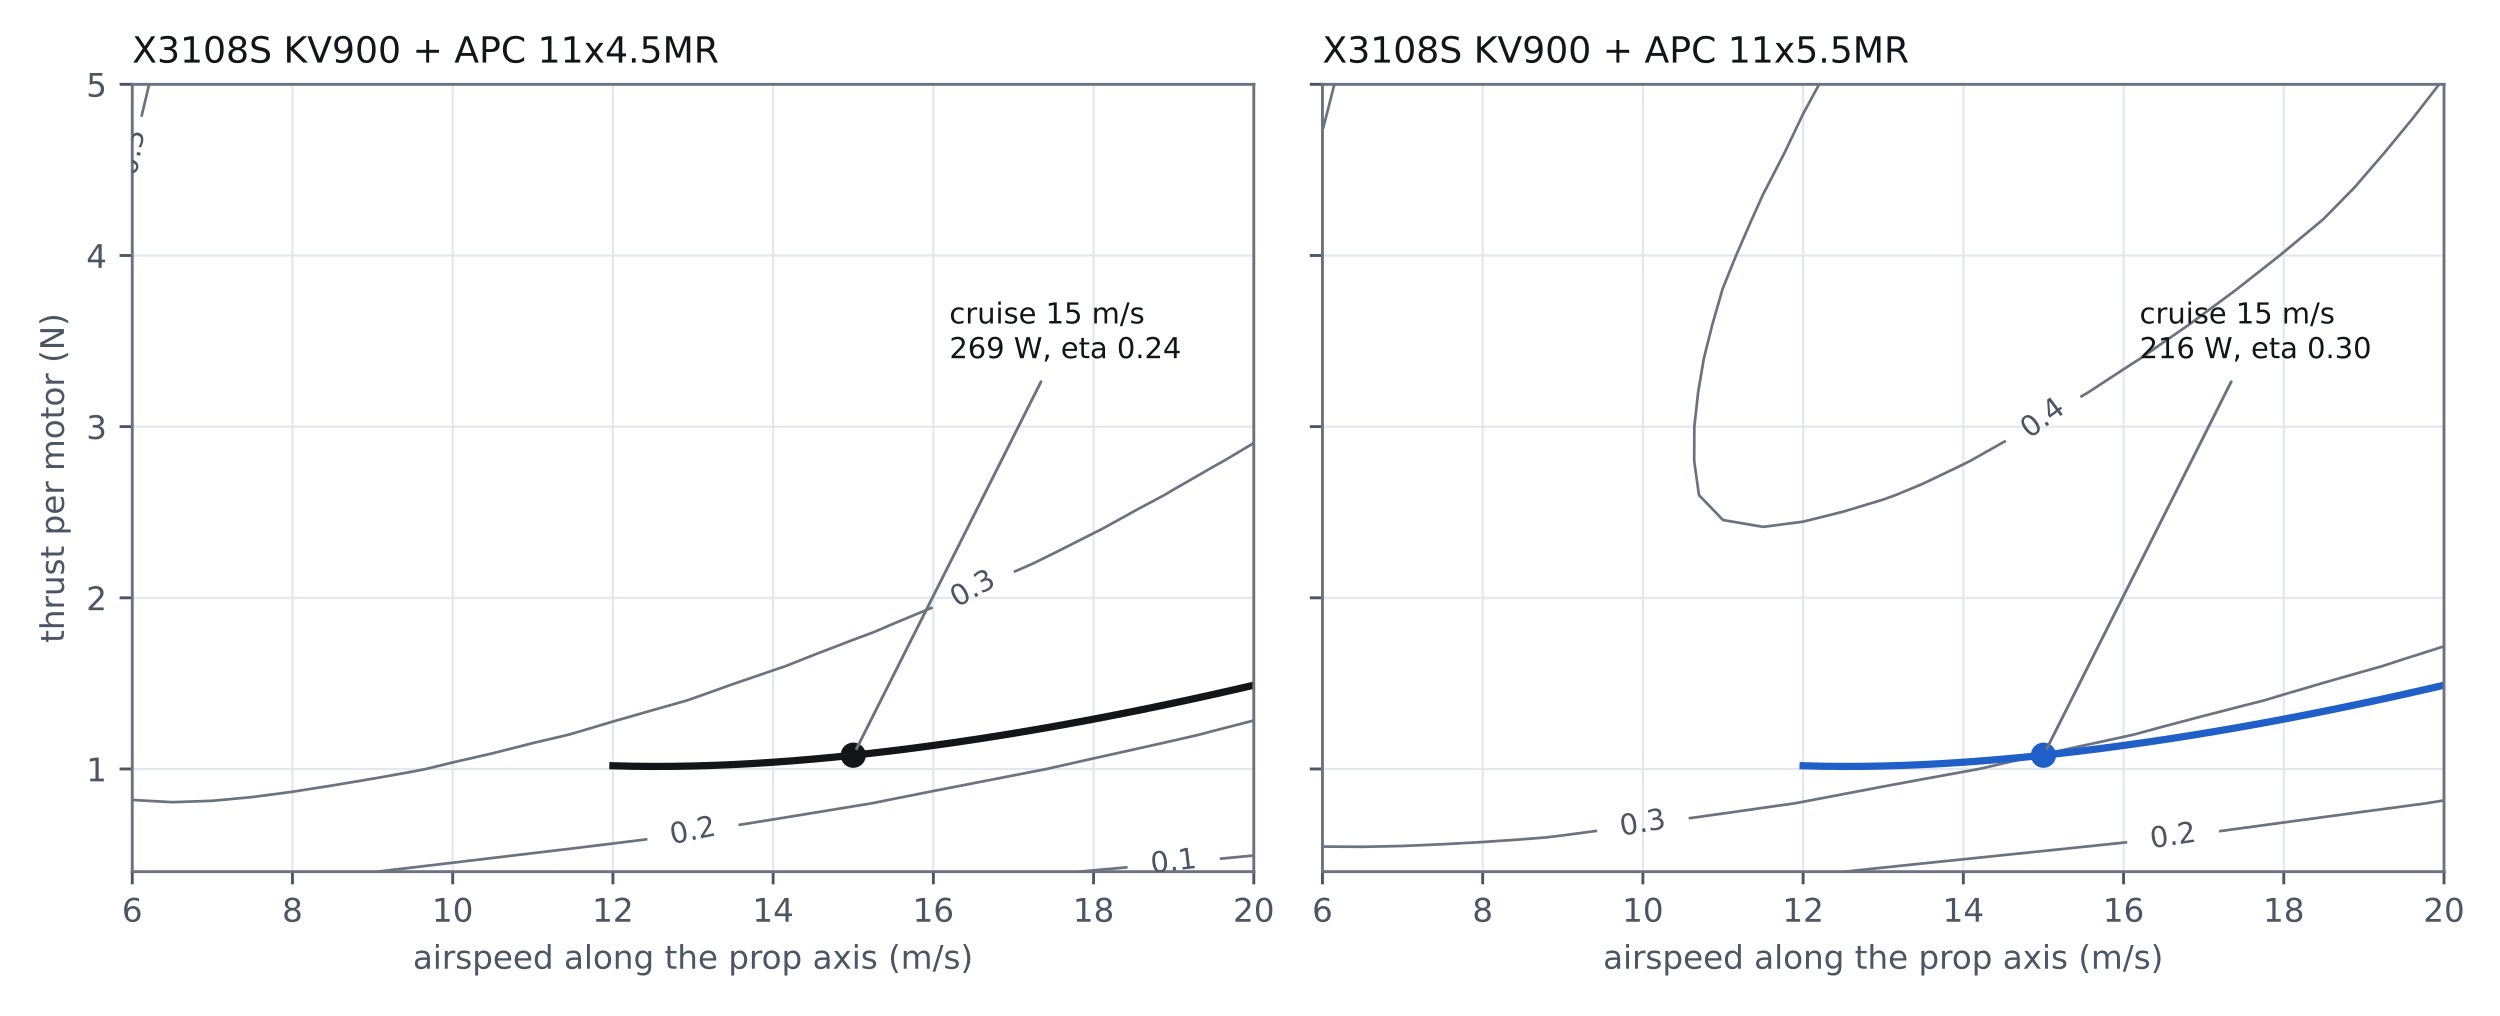
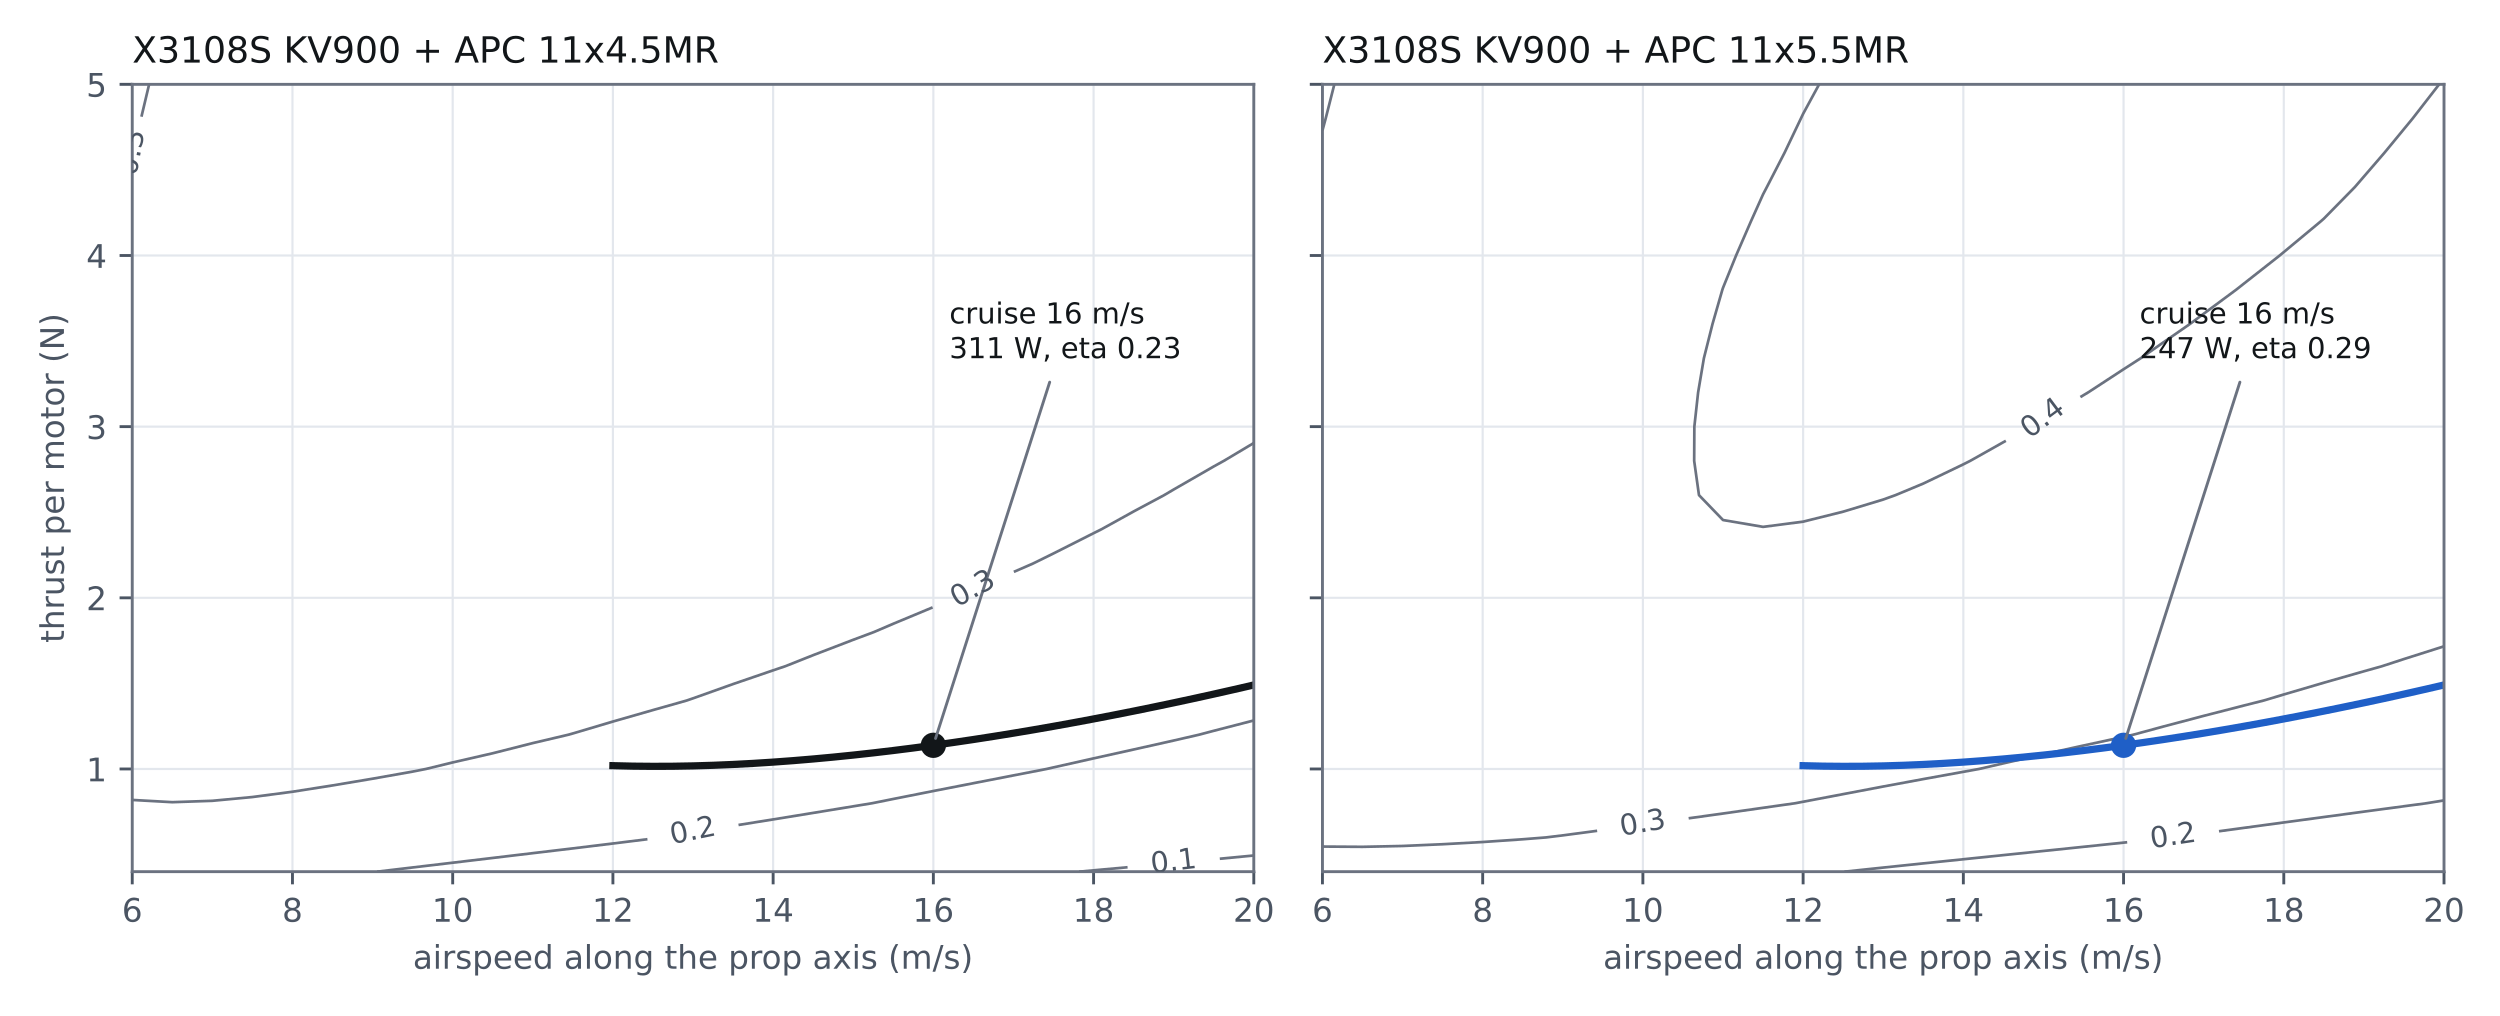
<svg xmlns="http://www.w3.org/2000/svg" xmlns:xlink="http://www.w3.org/1999/xlink" width="691.2pt" height="280.8pt" viewBox="0 0 691.2 280.8" version="1.1">
  <defs>
    <style type="text/css">*{stroke-linejoin: round; stroke-linecap: butt}</style>
  </defs>
  <g id="figure_1">
    <g id="patch_1">
      <path d="M 0 280.8  L 691.2 280.8  L 691.2 0  L 0 0  L 0 280.8  z " style="fill: none" />
    </g>
    <g id="axes_1">
      <g id="patch_2">
        <path d="M 36.562 240.998  L 346.651 240.998  L 346.651 23.318  L 36.562 23.318  L 36.562 240.998  z " style="fill: none" />
      </g>
      <g id="matplotlib.axis_1">
        <g id="xtick_1">
          <g id="line2d_1">
-             <path d="M 36.562 240.998  L 36.562 23.318  " clip-path="url(#pca53208a43)" style="fill: none; stroke: #e3e7ed; stroke-width: 0.6; stroke-linecap: square" />
+             <path d="M 36.562 240.998  L 36.562 23.318  " clip-path="url(#p51c92e7513)" style="fill: none; stroke: #e3e7ed; stroke-width: 0.6; stroke-linecap: square" />
          </g>
          <g id="line2d_2">
            <defs>
-               <path id="m65f1e35aac" d="M 0 0  L 0 3.5  " style="stroke: #4b5563; stroke-width: 0.8" />
+               <path id="md95194e562" d="M 0 0  L 0 3.5  " style="stroke: #4b5563; stroke-width: 0.8" />
            </defs>
            <g>
-               <use xlink:href="#m65f1e35aac" x="36.562" y="240.998" style="fill: #4b5563; stroke: #4b5563; stroke-width: 0.8" />
+               <use xlink:href="#md95194e562" x="36.562" y="240.998" style="fill: #4b5563; stroke: #4b5563; stroke-width: 0.8" />
            </g>
          </g>
          <g id="text_1">
            <text style="font-size: 9px; font-family: 'IBM Plex Sans', 'DejaVu Sans'; text-anchor: middle; fill: #4b5563" x="36.562" y="254.836" transform="rotate(-0 36.56211 254.8358)">6</text>
          </g>
        </g>
        <g id="xtick_2">
          <g id="line2d_3">
-             <path d="M 80.861 240.998  L 80.861 23.318  " clip-path="url(#pca53208a43)" style="fill: none; stroke: #e3e7ed; stroke-width: 0.6; stroke-linecap: square" />
+             <path d="M 80.861 240.998  L 80.861 23.318  " clip-path="url(#p51c92e7513)" style="fill: none; stroke: #e3e7ed; stroke-width: 0.6; stroke-linecap: square" />
          </g>
          <g id="line2d_4">
            <g>
-               <use xlink:href="#m65f1e35aac" x="80.861" y="240.998" style="fill: #4b5563; stroke: #4b5563; stroke-width: 0.8" />
+               <use xlink:href="#md95194e562" x="80.861" y="240.998" style="fill: #4b5563; stroke: #4b5563; stroke-width: 0.8" />
            </g>
          </g>
          <g id="text_2">
            <text style="font-size: 9px; font-family: 'IBM Plex Sans', 'DejaVu Sans'; text-anchor: middle; fill: #4b5563" x="80.861" y="254.836" transform="rotate(-0 80.86053 254.8358)">8</text>
          </g>
        </g>
        <g id="xtick_3">
          <g id="line2d_5">
-             <path d="M 125.159 240.998  L 125.159 23.318  " clip-path="url(#pca53208a43)" style="fill: none; stroke: #e3e7ed; stroke-width: 0.6; stroke-linecap: square" />
+             <path d="M 125.159 240.998  L 125.159 23.318  " clip-path="url(#p51c92e7513)" style="fill: none; stroke: #e3e7ed; stroke-width: 0.6; stroke-linecap: square" />
          </g>
          <g id="line2d_6">
            <g>
-               <use xlink:href="#m65f1e35aac" x="125.159" y="240.998" style="fill: #4b5563; stroke: #4b5563; stroke-width: 0.8" />
+               <use xlink:href="#md95194e562" x="125.159" y="240.998" style="fill: #4b5563; stroke: #4b5563; stroke-width: 0.8" />
            </g>
          </g>
          <g id="text_3">
            <text style="font-size: 9px; font-family: 'IBM Plex Sans', 'DejaVu Sans'; text-anchor: middle; fill: #4b5563" x="125.159" y="254.836" transform="rotate(-0 125.159 254.8358)">10</text>
          </g>
        </g>
        <g id="xtick_4">
          <g id="line2d_7">
-             <path d="M 169.457 240.998  L 169.457 23.318  " clip-path="url(#pca53208a43)" style="fill: none; stroke: #e3e7ed; stroke-width: 0.6; stroke-linecap: square" />
+             <path d="M 169.457 240.998  L 169.457 23.318  " clip-path="url(#p51c92e7513)" style="fill: none; stroke: #e3e7ed; stroke-width: 0.6; stroke-linecap: square" />
          </g>
          <g id="line2d_8">
            <g>
-               <use xlink:href="#m65f1e35aac" x="169.457" y="240.998" style="fill: #4b5563; stroke: #4b5563; stroke-width: 0.8" />
+               <use xlink:href="#md95194e562" x="169.457" y="240.998" style="fill: #4b5563; stroke: #4b5563; stroke-width: 0.8" />
            </g>
          </g>
          <g id="text_4">
            <text style="font-size: 9px; font-family: 'IBM Plex Sans', 'DejaVu Sans'; text-anchor: middle; fill: #4b5563" x="169.457" y="254.836" transform="rotate(-0 169.4574 254.8358)">12</text>
          </g>
        </g>
        <g id="xtick_5">
          <g id="line2d_9">
-             <path d="M 213.756 240.998  L 213.756 23.318  " clip-path="url(#pca53208a43)" style="fill: none; stroke: #e3e7ed; stroke-width: 0.6; stroke-linecap: square" />
+             <path d="M 213.756 240.998  L 213.756 23.318  " clip-path="url(#p51c92e7513)" style="fill: none; stroke: #e3e7ed; stroke-width: 0.6; stroke-linecap: square" />
          </g>
          <g id="line2d_10">
            <g>
-               <use xlink:href="#m65f1e35aac" x="213.756" y="240.998" style="fill: #4b5563; stroke: #4b5563; stroke-width: 0.8" />
+               <use xlink:href="#md95194e562" x="213.756" y="240.998" style="fill: #4b5563; stroke: #4b5563; stroke-width: 0.8" />
            </g>
          </g>
          <g id="text_5">
            <text style="font-size: 9px; font-family: 'IBM Plex Sans', 'DejaVu Sans'; text-anchor: middle; fill: #4b5563" x="213.756" y="254.836" transform="rotate(-0 213.7558 254.8358)">14</text>
          </g>
        </g>
        <g id="xtick_6">
          <g id="line2d_11">
-             <path d="M 258.054 240.998  L 258.054 23.318  " clip-path="url(#pca53208a43)" style="fill: none; stroke: #e3e7ed; stroke-width: 0.6; stroke-linecap: square" />
+             <path d="M 258.054 240.998  L 258.054 23.318  " clip-path="url(#p51c92e7513)" style="fill: none; stroke: #e3e7ed; stroke-width: 0.6; stroke-linecap: square" />
          </g>
          <g id="line2d_12">
            <g>
-               <use xlink:href="#m65f1e35aac" x="258.054" y="240.998" style="fill: #4b5563; stroke: #4b5563; stroke-width: 0.8" />
+               <use xlink:href="#md95194e562" x="258.054" y="240.998" style="fill: #4b5563; stroke: #4b5563; stroke-width: 0.8" />
            </g>
          </g>
          <g id="text_6">
            <text style="font-size: 9px; font-family: 'IBM Plex Sans', 'DejaVu Sans'; text-anchor: middle; fill: #4b5563" x="258.054" y="254.836" transform="rotate(-0 258.0542 254.8358)">16</text>
          </g>
        </g>
        <g id="xtick_7">
          <g id="line2d_13">
-             <path d="M 302.353 240.998  L 302.353 23.318  " clip-path="url(#pca53208a43)" style="fill: none; stroke: #e3e7ed; stroke-width: 0.6; stroke-linecap: square" />
+             <path d="M 302.353 240.998  L 302.353 23.318  " clip-path="url(#p51c92e7513)" style="fill: none; stroke: #e3e7ed; stroke-width: 0.6; stroke-linecap: square" />
          </g>
          <g id="line2d_14">
            <g>
-               <use xlink:href="#m65f1e35aac" x="302.353" y="240.998" style="fill: #4b5563; stroke: #4b5563; stroke-width: 0.8" />
+               <use xlink:href="#md95194e562" x="302.353" y="240.998" style="fill: #4b5563; stroke: #4b5563; stroke-width: 0.8" />
            </g>
          </g>
          <g id="text_7">
            <text style="font-size: 9px; font-family: 'IBM Plex Sans', 'DejaVu Sans'; text-anchor: middle; fill: #4b5563" x="302.353" y="254.836" transform="rotate(-0 302.3526 254.8358)">18</text>
          </g>
        </g>
        <g id="xtick_8">
          <g id="line2d_15">
-             <path d="M 346.651 240.998  L 346.651 23.318  " clip-path="url(#pca53208a43)" style="fill: none; stroke: #e3e7ed; stroke-width: 0.6; stroke-linecap: square" />
+             <path d="M 346.651 240.998  L 346.651 23.318  " clip-path="url(#p51c92e7513)" style="fill: none; stroke: #e3e7ed; stroke-width: 0.6; stroke-linecap: square" />
          </g>
          <g id="line2d_16">
            <g>
-               <use xlink:href="#m65f1e35aac" x="346.651" y="240.998" style="fill: #4b5563; stroke: #4b5563; stroke-width: 0.8" />
+               <use xlink:href="#md95194e562" x="346.651" y="240.998" style="fill: #4b5563; stroke: #4b5563; stroke-width: 0.8" />
            </g>
          </g>
          <g id="text_8">
            <text style="font-size: 9px; font-family: 'IBM Plex Sans', 'DejaVu Sans'; text-anchor: middle; fill: #4b5563" x="346.651" y="254.836" transform="rotate(-0 346.6511 254.8358)">20</text>
          </g>
        </g>
        <g id="text_9">
          <text style="font-size: 9px; font-family: 'IBM Plex Sans', 'DejaVu Sans'; text-anchor: middle; fill: #4b5563" x="191.607" y="267.836" transform="rotate(-0 191.6066 267.8365)">airspeed along the prop axis (m/s)</text>
        </g>
      </g>
      <g id="matplotlib.axis_2">
        <g id="ytick_1">
          <g id="line2d_17">
-             <path d="M 36.562 212.605  L 346.651 212.605  " clip-path="url(#pca53208a43)" style="fill: none; stroke: #e3e7ed; stroke-width: 0.6; stroke-linecap: square" />
+             <path d="M 36.562 212.605  L 346.651 212.605  " clip-path="url(#p51c92e7513)" style="fill: none; stroke: #e3e7ed; stroke-width: 0.6; stroke-linecap: square" />
          </g>
          <g id="line2d_18">
            <defs>
-               <path id="mf6628489c1" d="M 0 0  L -3.5 0  " style="stroke: #4b5563; stroke-width: 0.8" />
+               <path id="m6a3187980f" d="M 0 0  L -3.5 0  " style="stroke: #4b5563; stroke-width: 0.8" />
            </defs>
            <g>
-               <use xlink:href="#mf6628489c1" x="36.562" y="212.605" style="fill: #4b5563; stroke: #4b5563; stroke-width: 0.8" />
+               <use xlink:href="#m6a3187980f" x="36.562" y="212.605" style="fill: #4b5563; stroke: #4b5563; stroke-width: 0.8" />
            </g>
          </g>
          <g id="text_10">
            <text style="font-size: 9px; font-family: 'IBM Plex Sans', 'DejaVu Sans'; text-anchor: end; fill: #4b5563" x="29.562" y="216.024" transform="rotate(-0 29.56211 216.0238)">1</text>
          </g>
        </g>
        <g id="ytick_2">
          <g id="line2d_19">
-             <path d="M 36.562 165.283  L 346.651 165.283  " clip-path="url(#pca53208a43)" style="fill: none; stroke: #e3e7ed; stroke-width: 0.6; stroke-linecap: square" />
+             <path d="M 36.562 165.283  L 346.651 165.283  " clip-path="url(#p51c92e7513)" style="fill: none; stroke: #e3e7ed; stroke-width: 0.6; stroke-linecap: square" />
          </g>
          <g id="line2d_20">
            <g>
-               <use xlink:href="#mf6628489c1" x="36.562" y="165.283" style="fill: #4b5563; stroke: #4b5563; stroke-width: 0.8" />
+               <use xlink:href="#m6a3187980f" x="36.562" y="165.283" style="fill: #4b5563; stroke: #4b5563; stroke-width: 0.8" />
            </g>
          </g>
          <g id="text_11">
            <text style="font-size: 9px; font-family: 'IBM Plex Sans', 'DejaVu Sans'; text-anchor: end; fill: #4b5563" x="29.562" y="168.702" transform="rotate(-0 29.56211 168.702)">2</text>
          </g>
        </g>
        <g id="ytick_3">
          <g id="line2d_21">
-             <path d="M 36.562 117.961  L 346.651 117.961  " clip-path="url(#pca53208a43)" style="fill: none; stroke: #e3e7ed; stroke-width: 0.6; stroke-linecap: square" />
+             <path d="M 36.562 117.961  L 346.651 117.961  " clip-path="url(#p51c92e7513)" style="fill: none; stroke: #e3e7ed; stroke-width: 0.6; stroke-linecap: square" />
          </g>
          <g id="line2d_22">
            <g>
-               <use xlink:href="#mf6628489c1" x="36.562" y="117.961" style="fill: #4b5563; stroke: #4b5563; stroke-width: 0.8" />
+               <use xlink:href="#m6a3187980f" x="36.562" y="117.961" style="fill: #4b5563; stroke: #4b5563; stroke-width: 0.8" />
            </g>
          </g>
          <g id="text_12">
            <text style="font-size: 9px; font-family: 'IBM Plex Sans', 'DejaVu Sans'; text-anchor: end; fill: #4b5563" x="29.562" y="121.38" transform="rotate(-0 29.56211 121.3802)">3</text>
          </g>
        </g>
        <g id="ytick_4">
          <g id="line2d_23">
-             <path d="M 36.562 70.639  L 346.651 70.639  " clip-path="url(#pca53208a43)" style="fill: none; stroke: #e3e7ed; stroke-width: 0.6; stroke-linecap: square" />
+             <path d="M 36.562 70.639  L 346.651 70.639  " clip-path="url(#p51c92e7513)" style="fill: none; stroke: #e3e7ed; stroke-width: 0.6; stroke-linecap: square" />
          </g>
          <g id="line2d_24">
            <g>
-               <use xlink:href="#mf6628489c1" x="36.562" y="70.639" style="fill: #4b5563; stroke: #4b5563; stroke-width: 0.8" />
+               <use xlink:href="#m6a3187980f" x="36.562" y="70.639" style="fill: #4b5563; stroke: #4b5563; stroke-width: 0.8" />
            </g>
          </g>
          <g id="text_13">
            <text style="font-size: 9px; font-family: 'IBM Plex Sans', 'DejaVu Sans'; text-anchor: end; fill: #4b5563" x="29.562" y="74.058" transform="rotate(-0 29.56211 74.05839)">4</text>
          </g>
        </g>
        <g id="ytick_5">
          <g id="line2d_25">
-             <path d="M 36.562 23.318  L 346.651 23.318  " clip-path="url(#pca53208a43)" style="fill: none; stroke: #e3e7ed; stroke-width: 0.6; stroke-linecap: square" />
+             <path d="M 36.562 23.318  L 346.651 23.318  " clip-path="url(#p51c92e7513)" style="fill: none; stroke: #e3e7ed; stroke-width: 0.6; stroke-linecap: square" />
          </g>
          <g id="line2d_26">
            <g>
-               <use xlink:href="#mf6628489c1" x="36.562" y="23.318" style="fill: #4b5563; stroke: #4b5563; stroke-width: 0.8" />
+               <use xlink:href="#m6a3187980f" x="36.562" y="23.318" style="fill: #4b5563; stroke: #4b5563; stroke-width: 0.8" />
            </g>
          </g>
          <g id="text_14">
            <text style="font-size: 9px; font-family: 'IBM Plex Sans', 'DejaVu Sans'; text-anchor: end; fill: #4b5563" x="29.562" y="26.737" transform="rotate(-0 29.56211 26.7366)">5</text>
          </g>
        </g>
        <g id="text_15">
          <text style="font-size: 9px; font-family: 'IBM Plex Sans', 'DejaVu Sans'; text-anchor: middle; fill: #4b5563" x="17.674" y="132.158" transform="rotate(-90 17.67375 132.1578)">thrust per motor (N)</text>
        </g>
      </g>
      <g id="QuadContourSet_1">
-         <path d="M 298.333 240.998  L 302.353 240.629  L 311.75 239.775  M 337.251 237.425  L 346.651 236.529  " clip-path="url(#pca53208a43)" style="fill: none; stroke: #6b7280; stroke-width: 0.75" />
-         <path d="M 104.255 240.998  L 114.084 239.835  L 125.159 238.521  L 136.234 237.203  L 147.308 235.881  L 158.383 234.564  L 169.457 233.211  L 179.002 232.024  M 204.184 228.086  L 213.756 226.554  L 224.83 224.75  L 235.905 222.931  L 241.167 222.069  L 246.98 220.897  L 258.054 218.7  L 269.129 216.539  L 280.203 214.384  L 289.367 212.605  L 291.278 212.166  L 302.353 209.677  L 313.427 207.222  L 324.502 204.741  L 331.47 203.14  L 335.576 202.054  L 346.651 199.191  " clip-path="url(#pca53208a43)" style="fill: none; stroke: #6b7280; stroke-width: 0.75" />
-         <path d="M 36.562 221.167  L 47.637 221.787  L 58.711 221.406  L 69.786 220.363  L 80.861 218.899  L 91.935 217.157  L 103.01 215.295  L 114.084 213.329  L 117.762 212.605  L 125.159 210.797  L 136.234 208.26  L 147.308 205.449  L 157.114 203.14  L 158.383 202.784  L 169.457 199.49  L 180.532 196.318  L 189.869 193.676  L 191.607 193.077  L 202.681 189.129  L 213.756 185.333  L 217.072 184.212  L 224.83 181.135  L 235.905 176.885  L 241.629 174.747  L 246.98 172.452  L 257.843 167.929  M 280.306 158.109  L 285.571 155.819  L 291.278 153.011  L 302.353 147.417  L 304.487 146.354  L 313.427 141.411  L 321.872 136.89  L 324.502 135.339  L 335.576 128.964  L 338.359 127.426  L 346.651 122.476  M 41.23 23.318  L 39.105 32.267  " clip-path="url(#pca53208a43)" style="fill: none; stroke: #6b7280; stroke-width: 0.75" />
-         <path clip-path="url(#pca53208a43)" style="fill: none; stroke: #6b7280; stroke-width: 0.75" />
-         <path clip-path="url(#pca53208a43)" style="fill: none; stroke: #6b7280; stroke-width: 0.75" />
+         <path d="M 298.333 240.998  L 302.353 240.629  L 311.75 239.775  M 337.251 237.425  L 346.651 236.529  " clip-path="url(#p51c92e7513)" style="fill: none; stroke: #6b7280; stroke-width: 0.75" />
+         <path d="M 104.255 240.998  L 114.084 239.835  L 125.159 238.521  L 136.234 237.203  L 147.308 235.881  L 158.383 234.564  L 169.457 233.211  L 179.002 232.024  M 204.184 228.086  L 213.756 226.554  L 224.83 224.75  L 235.905 222.931  L 241.167 222.069  L 246.98 220.897  L 258.054 218.7  L 269.129 216.539  L 280.203 214.384  L 289.367 212.605  L 291.278 212.166  L 302.353 209.677  L 313.427 207.222  L 324.502 204.741  L 331.47 203.14  L 335.576 202.054  L 346.651 199.191  " clip-path="url(#p51c92e7513)" style="fill: none; stroke: #6b7280; stroke-width: 0.75" />
+         <path d="M 36.562 221.167  L 47.637 221.787  L 58.711 221.406  L 69.786 220.363  L 80.861 218.899  L 91.935 217.157  L 103.01 215.295  L 114.084 213.329  L 117.762 212.605  L 125.159 210.797  L 136.234 208.26  L 147.308 205.449  L 157.114 203.14  L 158.383 202.784  L 169.457 199.49  L 180.532 196.318  L 189.869 193.676  L 191.607 193.077  L 202.681 189.129  L 213.756 185.333  L 217.072 184.212  L 224.83 181.135  L 235.905 176.885  L 241.629 174.747  L 246.98 172.452  L 257.843 167.929  M 280.306 158.109  L 285.571 155.819  L 291.278 153.011  L 302.353 147.417  L 304.487 146.354  L 313.427 141.411  L 321.872 136.89  L 324.502 135.339  L 335.576 128.964  L 338.359 127.426  L 346.651 122.476  M 41.23 23.318  L 39.105 32.267  " clip-path="url(#p51c92e7513)" style="fill: none; stroke: #6b7280; stroke-width: 0.75" />
+         <path clip-path="url(#p51c92e7513)" style="fill: none; stroke: #6b7280; stroke-width: 0.75" />
+         <path clip-path="url(#p51c92e7513)" style="fill: none; stroke: #6b7280; stroke-width: 0.75" />
      </g>
      <g id="line2d_27">
-         <path d="M 169.457 211.717  L 174.995 211.851  L 180.532 211.904  L 186.069 211.88  L 191.607 211.782  L 197.144 211.617  L 202.681 211.386  L 208.218 211.093  L 213.756 210.742  L 219.293 210.334  L 224.83 209.873  L 230.368 209.361  L 235.905 208.8  L 241.442 208.192  L 246.98 207.539  L 252.517 206.842  L 258.054 206.103  L 263.592 205.323  L 269.129 204.504  L 274.666 203.647  L 280.203 202.752  L 285.741 201.822  L 291.278 200.856  L 296.815 199.856  L 302.353 198.823  L 307.89 197.758  L 313.427 196.66  L 318.965 195.531  L 324.502 194.372  L 330.039 193.183  L 335.576 191.964  L 341.114 190.717  L 346.651 189.441  " clip-path="url(#pca53208a43)" style="fill: none; stroke: #121619; stroke-width: 2; stroke-linecap: square" />
+         <path d="M 169.457 211.693  L 174.995 211.827  L 180.532 211.879  L 186.069 211.853  L 191.607 211.755  L 197.144 211.588  L 202.681 211.356  L 208.218 211.062  L 213.756 210.71  L 219.293 210.301  L 224.83 209.839  L 230.368 209.326  L 235.905 208.764  L 241.442 208.155  L 246.98 207.5  L 252.517 206.802  L 258.054 206.062  L 263.592 205.28  L 269.129 204.46  L 274.666 203.601  L 280.203 202.705  L 285.741 201.774  L 291.278 200.807  L 296.815 199.805  L 302.353 198.771  L 307.89 197.704  L 313.427 196.605  L 318.965 195.474  L 324.502 194.314  L 330.039 193.123  L 335.576 191.903  L 341.114 190.654  L 346.651 189.376  " clip-path="url(#p51c92e7513)" style="fill: none; stroke: #121619; stroke-width: 2; stroke-linecap: square" />
      </g>
      <g id="line2d_28">
        <defs>
-           <path id="m37d95173fe" d="M 0 3  C 0.796 3 1.559 2.684 2.121 2.121  C 2.684 1.559 3 0.796 3 0  C 3 -0.796 2.684 -1.559 2.121 -2.121  C 1.559 -2.684 0.796 -3 0 -3  C -0.796 -3 -1.559 -2.684 -2.121 -2.121  C -2.684 -1.559 -3 -0.796 -3 0  C -3 0.796 -2.684 1.559 -2.121 2.121  C -1.559 2.684 -0.796 3 0 3  z " style="stroke: #121619" />
+           <path id="mf6bd36d410" d="M 0 3  C 0.796 3 1.559 2.684 2.121 2.121  C 2.684 1.559 3 0.796 3 0  C 3 -0.796 2.684 -1.559 2.121 -2.121  C 1.559 -2.684 0.796 -3 0 -3  C -0.796 -3 -1.559 -2.684 -2.121 -2.121  C -2.684 -1.559 -3 -0.796 -3 0  C -3 0.796 -2.684 1.559 -2.121 2.121  C -1.559 2.684 -0.796 3 0 3  z " style="stroke: #121619" />
        </defs>
-         <g clip-path="url(#pca53208a43)">
-           <use xlink:href="#m37d95173fe" x="235.905" y="208.8" style="fill: #121619; stroke: #121619" />
+         <g clip-path="url(#p51c92e7513)">
+           <use xlink:href="#mf6bd36d410" x="258.054" y="206.062" style="fill: #121619; stroke: #121619" />
        </g>
      </g>
      <g id="patch_3">
        <path d="M 36.562 240.998  L 36.562 23.318  " style="fill: none; stroke: #6b7280; stroke-width: 0.8; stroke-linejoin: miter; stroke-linecap: square" />
      </g>
      <g id="patch_4">
        <path d="M 346.651 240.998  L 346.651 23.318  " style="fill: none; stroke: #6b7280; stroke-width: 0.8; stroke-linejoin: miter; stroke-linecap: square" />
      </g>
      <g id="patch_5">
        <path d="M 36.562 240.998  L 346.651 240.998  " style="fill: none; stroke: #6b7280; stroke-width: 0.8; stroke-linejoin: miter; stroke-linecap: square" />
      </g>
      <g id="patch_6">
        <path d="M 36.562 23.318  L 346.651 23.318  " style="fill: none; stroke: #6b7280; stroke-width: 0.8; stroke-linejoin: miter; stroke-linecap: square" />
      </g>
      <g id="patch_7">
-         <path d="M 287.816 105.54  Q 262.31 156.277 236.803 207.014  " style="fill: none; stroke: #6b7280; stroke-width: 0.8; stroke-linecap: round" />
+         <path d="M 290.219 105.661  Q 274.441 154.91 258.664 204.159  " style="fill: none; stroke: #6b7280; stroke-width: 0.8; stroke-linecap: round" />
      </g>
      <g id="text_16">
-         <text style="font-size: 8px; font-family: 'IBM Plex Sans', 'DejaVu Sans'; fill: #121619" transform="translate(262.4841 89.43096)">cruise 15 m/s</text>
-         <text style="font-size: 8px; font-family: 'IBM Plex Sans', 'DejaVu Sans'; fill: #121619" transform="translate(262.4841 99.03252)">269 W, eta 0.24</text>
+         <text style="font-size: 8px; font-family: 'IBM Plex Sans', 'DejaVu Sans'; fill: #121619" transform="translate(262.4841 89.43096)">cruise 16 m/s</text>
+         <text style="font-size: 8px; font-family: 'IBM Plex Sans', 'DejaVu Sans'; fill: #121619" transform="translate(262.4841 99.03252)">311 W, eta 0.23</text>
      </g>
      <g id="text_17">
        <text style="font-size: 10px; font-family: 'IBM Plex Sans', 'DejaVu Sans'; text-anchor: start; fill: #121619" x="36.562" y="17.318" transform="rotate(-0 36.56211 17.31766)">X3108S KV900 + APC 11x4.5MR</text>
      </g>
      <g id="text_18">
-         <g clip-path="url(#pca53208a43)">
+         <g clip-path="url(#p51c92e7513)">
          <text style="font-size: 8px; font-family: 'IBM Plex Sans', 'DejaVu Sans'; fill: #4b5563" transform="translate(318.4235 241.4084) rotate(-6.639305)">0.1</text>
        </g>
      </g>
      <g id="text_19">
-         <g clip-path="url(#pca53208a43)">
+         <g clip-path="url(#p51c92e7513)">
          <text style="font-size: 8px; font-family: 'IBM Plex Sans', 'DejaVu Sans'; fill: #4b5563" transform="translate(185.7947 233.4327) rotate(-11.62652)">0.2</text>
        </g>
      </g>
      <g id="text_20">
-         <g clip-path="url(#pca53208a43)">
+         <g clip-path="url(#p51c92e7513)">
          <text style="font-size: 8px; font-family: 'IBM Plex Sans', 'DejaVu Sans'; fill: #4b5563" transform="translate(264.598 168.0251) rotate(-29.29585)">0.3</text>
        </g>
      </g>
      <g id="text_21">
-         <g clip-path="url(#pca53208a43)">
+         <g clip-path="url(#p51c92e7513)">
          <text style="font-size: 8px; font-family: 'IBM Plex Sans', 'DejaVu Sans'; fill: #4b5563" transform="translate(37.65484 48.88004) rotate(-79.48501)">0.3</text>
        </g>
      </g>
    </g>
    <g id="axes_2">
      <g id="patch_8">
        <path d="M 365.631 240.998  L 675.72 240.998  L 675.72 23.318  L 365.631 23.318  L 365.631 240.998  z " style="fill: none" />
      </g>
      <g id="matplotlib.axis_3">
        <g id="xtick_9">
          <g id="line2d_29">
-             <path d="M 365.631 240.998  L 365.631 23.318  " clip-path="url(#pf48227acbe)" style="fill: none; stroke: #e3e7ed; stroke-width: 0.6; stroke-linecap: square" />
+             <path d="M 365.631 240.998  L 365.631 23.318  " clip-path="url(#pbdba28c5bb)" style="fill: none; stroke: #e3e7ed; stroke-width: 0.6; stroke-linecap: square" />
          </g>
          <g id="line2d_30">
            <g>
-               <use xlink:href="#m65f1e35aac" x="365.631" y="240.998" style="fill: #4b5563; stroke: #4b5563; stroke-width: 0.8" />
+               <use xlink:href="#md95194e562" x="365.631" y="240.998" style="fill: #4b5563; stroke: #4b5563; stroke-width: 0.8" />
            </g>
          </g>
          <g id="text_22">
            <text style="font-size: 9px; font-family: 'IBM Plex Sans', 'DejaVu Sans'; text-anchor: middle; fill: #4b5563" x="365.631" y="254.836" transform="rotate(-0 365.6311 254.8358)">6</text>
          </g>
        </g>
        <g id="xtick_10">
          <g id="line2d_31">
-             <path d="M 409.929 240.998  L 409.929 23.318  " clip-path="url(#pf48227acbe)" style="fill: none; stroke: #e3e7ed; stroke-width: 0.6; stroke-linecap: square" />
+             <path d="M 409.929 240.998  L 409.929 23.318  " clip-path="url(#pbdba28c5bb)" style="fill: none; stroke: #e3e7ed; stroke-width: 0.6; stroke-linecap: square" />
          </g>
          <g id="line2d_32">
            <g>
-               <use xlink:href="#m65f1e35aac" x="409.929" y="240.998" style="fill: #4b5563; stroke: #4b5563; stroke-width: 0.8" />
+               <use xlink:href="#md95194e562" x="409.929" y="240.998" style="fill: #4b5563; stroke: #4b5563; stroke-width: 0.8" />
            </g>
          </g>
          <g id="text_23">
            <text style="font-size: 9px; font-family: 'IBM Plex Sans', 'DejaVu Sans'; text-anchor: middle; fill: #4b5563" x="409.929" y="254.836" transform="rotate(-0 409.9295 254.8358)">8</text>
          </g>
        </g>
        <g id="xtick_11">
          <g id="line2d_33">
-             <path d="M 454.228 240.998  L 454.228 23.318  " clip-path="url(#pf48227acbe)" style="fill: none; stroke: #e3e7ed; stroke-width: 0.6; stroke-linecap: square" />
+             <path d="M 454.228 240.998  L 454.228 23.318  " clip-path="url(#pbdba28c5bb)" style="fill: none; stroke: #e3e7ed; stroke-width: 0.6; stroke-linecap: square" />
          </g>
          <g id="line2d_34">
            <g>
-               <use xlink:href="#m65f1e35aac" x="454.228" y="240.998" style="fill: #4b5563; stroke: #4b5563; stroke-width: 0.8" />
+               <use xlink:href="#md95194e562" x="454.228" y="240.998" style="fill: #4b5563; stroke: #4b5563; stroke-width: 0.8" />
            </g>
          </g>
          <g id="text_24">
            <text style="font-size: 9px; font-family: 'IBM Plex Sans', 'DejaVu Sans'; text-anchor: middle; fill: #4b5563" x="454.228" y="254.836" transform="rotate(-0 454.2279 254.8358)">10</text>
          </g>
        </g>
        <g id="xtick_12">
          <g id="line2d_35">
-             <path d="M 498.526 240.998  L 498.526 23.318  " clip-path="url(#pf48227acbe)" style="fill: none; stroke: #e3e7ed; stroke-width: 0.6; stroke-linecap: square" />
+             <path d="M 498.526 240.998  L 498.526 23.318  " clip-path="url(#pbdba28c5bb)" style="fill: none; stroke: #e3e7ed; stroke-width: 0.6; stroke-linecap: square" />
          </g>
          <g id="line2d_36">
            <g>
-               <use xlink:href="#m65f1e35aac" x="498.526" y="240.998" style="fill: #4b5563; stroke: #4b5563; stroke-width: 0.8" />
+               <use xlink:href="#md95194e562" x="498.526" y="240.998" style="fill: #4b5563; stroke: #4b5563; stroke-width: 0.8" />
            </g>
          </g>
          <g id="text_25">
            <text style="font-size: 9px; font-family: 'IBM Plex Sans', 'DejaVu Sans'; text-anchor: middle; fill: #4b5563" x="498.526" y="254.836" transform="rotate(-0 498.5263 254.8358)">12</text>
          </g>
        </g>
        <g id="xtick_13">
          <g id="line2d_37">
-             <path d="M 542.825 240.998  L 542.825 23.318  " clip-path="url(#pf48227acbe)" style="fill: none; stroke: #e3e7ed; stroke-width: 0.6; stroke-linecap: square" />
+             <path d="M 542.825 240.998  L 542.825 23.318  " clip-path="url(#pbdba28c5bb)" style="fill: none; stroke: #e3e7ed; stroke-width: 0.6; stroke-linecap: square" />
          </g>
          <g id="line2d_38">
            <g>
-               <use xlink:href="#m65f1e35aac" x="542.825" y="240.998" style="fill: #4b5563; stroke: #4b5563; stroke-width: 0.8" />
+               <use xlink:href="#md95194e562" x="542.825" y="240.998" style="fill: #4b5563; stroke: #4b5563; stroke-width: 0.8" />
            </g>
          </g>
          <g id="text_26">
            <text style="font-size: 9px; font-family: 'IBM Plex Sans', 'DejaVu Sans'; text-anchor: middle; fill: #4b5563" x="542.825" y="254.836" transform="rotate(-0 542.8247 254.8358)">14</text>
          </g>
        </g>
        <g id="xtick_14">
          <g id="line2d_39">
-             <path d="M 587.123 240.998  L 587.123 23.318  " clip-path="url(#pf48227acbe)" style="fill: none; stroke: #e3e7ed; stroke-width: 0.6; stroke-linecap: square" />
+             <path d="M 587.123 240.998  L 587.123 23.318  " clip-path="url(#pbdba28c5bb)" style="fill: none; stroke: #e3e7ed; stroke-width: 0.6; stroke-linecap: square" />
          </g>
          <g id="line2d_40">
            <g>
-               <use xlink:href="#m65f1e35aac" x="587.123" y="240.998" style="fill: #4b5563; stroke: #4b5563; stroke-width: 0.8" />
+               <use xlink:href="#md95194e562" x="587.123" y="240.998" style="fill: #4b5563; stroke: #4b5563; stroke-width: 0.8" />
            </g>
          </g>
          <g id="text_27">
            <text style="font-size: 9px; font-family: 'IBM Plex Sans', 'DejaVu Sans'; text-anchor: middle; fill: #4b5563" x="587.123" y="254.836" transform="rotate(-0 587.1232 254.8358)">16</text>
          </g>
        </g>
        <g id="xtick_15">
          <g id="line2d_41">
-             <path d="M 631.422 240.998  L 631.422 23.318  " clip-path="url(#pf48227acbe)" style="fill: none; stroke: #e3e7ed; stroke-width: 0.6; stroke-linecap: square" />
+             <path d="M 631.422 240.998  L 631.422 23.318  " clip-path="url(#pbdba28c5bb)" style="fill: none; stroke: #e3e7ed; stroke-width: 0.6; stroke-linecap: square" />
          </g>
          <g id="line2d_42">
            <g>
-               <use xlink:href="#m65f1e35aac" x="631.422" y="240.998" style="fill: #4b5563; stroke: #4b5563; stroke-width: 0.8" />
+               <use xlink:href="#md95194e562" x="631.422" y="240.998" style="fill: #4b5563; stroke: #4b5563; stroke-width: 0.8" />
            </g>
          </g>
          <g id="text_28">
            <text style="font-size: 9px; font-family: 'IBM Plex Sans', 'DejaVu Sans'; text-anchor: middle; fill: #4b5563" x="631.422" y="254.836" transform="rotate(-0 631.4216 254.8358)">18</text>
          </g>
        </g>
        <g id="xtick_16">
          <g id="line2d_43">
-             <path d="M 675.72 240.998  L 675.72 23.318  " clip-path="url(#pf48227acbe)" style="fill: none; stroke: #e3e7ed; stroke-width: 0.6; stroke-linecap: square" />
+             <path d="M 675.72 240.998  L 675.72 23.318  " clip-path="url(#pbdba28c5bb)" style="fill: none; stroke: #e3e7ed; stroke-width: 0.6; stroke-linecap: square" />
          </g>
          <g id="line2d_44">
            <g>
-               <use xlink:href="#m65f1e35aac" x="675.72" y="240.998" style="fill: #4b5563; stroke: #4b5563; stroke-width: 0.8" />
+               <use xlink:href="#md95194e562" x="675.72" y="240.998" style="fill: #4b5563; stroke: #4b5563; stroke-width: 0.8" />
            </g>
          </g>
          <g id="text_29">
            <text style="font-size: 9px; font-family: 'IBM Plex Sans', 'DejaVu Sans'; text-anchor: middle; fill: #4b5563" x="675.72" y="254.836" transform="rotate(-0 675.72 254.8358)">20</text>
          </g>
        </g>
        <g id="text_30">
          <text style="font-size: 9px; font-family: 'IBM Plex Sans', 'DejaVu Sans'; text-anchor: middle; fill: #4b5563" x="520.676" y="267.836" transform="rotate(-0 520.6755 267.8365)">airspeed along the prop axis (m/s)</text>
        </g>
      </g>
      <g id="matplotlib.axis_4">
        <g id="ytick_6">
          <g id="line2d_45">
-             <path d="M 365.631 212.605  L 675.72 212.605  " clip-path="url(#pf48227acbe)" style="fill: none; stroke: #e3e7ed; stroke-width: 0.6; stroke-linecap: square" />
+             <path d="M 365.631 212.605  L 675.72 212.605  " clip-path="url(#pbdba28c5bb)" style="fill: none; stroke: #e3e7ed; stroke-width: 0.6; stroke-linecap: square" />
          </g>
          <g id="line2d_46">
            <g>
-               <use xlink:href="#mf6628489c1" x="365.631" y="212.605" style="fill: #4b5563; stroke: #4b5563; stroke-width: 0.8" />
+               <use xlink:href="#m6a3187980f" x="365.631" y="212.605" style="fill: #4b5563; stroke: #4b5563; stroke-width: 0.8" />
            </g>
          </g>
        </g>
        <g id="ytick_7">
          <g id="line2d_47">
-             <path d="M 365.631 165.283  L 675.72 165.283  " clip-path="url(#pf48227acbe)" style="fill: none; stroke: #e3e7ed; stroke-width: 0.6; stroke-linecap: square" />
+             <path d="M 365.631 165.283  L 675.72 165.283  " clip-path="url(#pbdba28c5bb)" style="fill: none; stroke: #e3e7ed; stroke-width: 0.6; stroke-linecap: square" />
          </g>
          <g id="line2d_48">
            <g>
-               <use xlink:href="#mf6628489c1" x="365.631" y="165.283" style="fill: #4b5563; stroke: #4b5563; stroke-width: 0.8" />
+               <use xlink:href="#m6a3187980f" x="365.631" y="165.283" style="fill: #4b5563; stroke: #4b5563; stroke-width: 0.8" />
            </g>
          </g>
        </g>
        <g id="ytick_8">
          <g id="line2d_49">
-             <path d="M 365.631 117.961  L 675.72 117.961  " clip-path="url(#pf48227acbe)" style="fill: none; stroke: #e3e7ed; stroke-width: 0.6; stroke-linecap: square" />
+             <path d="M 365.631 117.961  L 675.72 117.961  " clip-path="url(#pbdba28c5bb)" style="fill: none; stroke: #e3e7ed; stroke-width: 0.6; stroke-linecap: square" />
          </g>
          <g id="line2d_50">
            <g>
-               <use xlink:href="#mf6628489c1" x="365.631" y="117.961" style="fill: #4b5563; stroke: #4b5563; stroke-width: 0.8" />
+               <use xlink:href="#m6a3187980f" x="365.631" y="117.961" style="fill: #4b5563; stroke: #4b5563; stroke-width: 0.8" />
            </g>
          </g>
        </g>
        <g id="ytick_9">
          <g id="line2d_51">
-             <path d="M 365.631 70.639  L 675.72 70.639  " clip-path="url(#pf48227acbe)" style="fill: none; stroke: #e3e7ed; stroke-width: 0.6; stroke-linecap: square" />
+             <path d="M 365.631 70.639  L 675.72 70.639  " clip-path="url(#pbdba28c5bb)" style="fill: none; stroke: #e3e7ed; stroke-width: 0.6; stroke-linecap: square" />
          </g>
          <g id="line2d_52">
            <g>
-               <use xlink:href="#mf6628489c1" x="365.631" y="70.639" style="fill: #4b5563; stroke: #4b5563; stroke-width: 0.8" />
+               <use xlink:href="#m6a3187980f" x="365.631" y="70.639" style="fill: #4b5563; stroke: #4b5563; stroke-width: 0.8" />
            </g>
          </g>
        </g>
        <g id="ytick_10">
          <g id="line2d_53">
-             <path d="M 365.631 23.318  L 675.72 23.318  " clip-path="url(#pf48227acbe)" style="fill: none; stroke: #e3e7ed; stroke-width: 0.6; stroke-linecap: square" />
+             <path d="M 365.631 23.318  L 675.72 23.318  " clip-path="url(#pbdba28c5bb)" style="fill: none; stroke: #e3e7ed; stroke-width: 0.6; stroke-linecap: square" />
          </g>
          <g id="line2d_54">
            <g>
-               <use xlink:href="#mf6628489c1" x="365.631" y="23.318" style="fill: #4b5563; stroke: #4b5563; stroke-width: 0.8" />
+               <use xlink:href="#m6a3187980f" x="365.631" y="23.318" style="fill: #4b5563; stroke: #4b5563; stroke-width: 0.8" />
            </g>
          </g>
        </g>
      </g>
      <g id="QuadContourSet_2">
-         <path clip-path="url(#pf48227acbe)" style="fill: none; stroke: #6b7280; stroke-width: 0.75" />
-         <path d="M 509.949 240.998  L 520.676 239.866  L 531.75 238.71  L 542.825 237.566  L 553.899 236.422  L 564.974 235.276  L 576.049 234.126  L 587.123 232.97  L 588.126 232.865  M 613.506 229.825  L 620.347 228.894  L 631.422 227.392  L 642.496 225.893  L 653.571 224.398  L 664.645 222.911  L 670.952 222.069  L 675.72 221.295  " clip-path="url(#pf48227acbe)" style="fill: none; stroke: #6b7280; stroke-width: 0.75" />
-         <path d="M 365.631 234.06  L 376.706 234.13  L 387.78 233.896  L 398.855 233.413  L 409.929 232.801  L 421.004 232.041  L 427.423 231.534  L 432.079 230.962  L 441.579 229.702  M 466.877 226.242  L 476.377 224.921  L 487.452 223.342  L 496.414 222.069  L 498.526 221.665  L 509.601 219.561  L 520.676 217.455  L 531.75 215.401  L 542.825 213.391  L 547.172 212.605  L 553.899 211.053  L 564.974 208.553  L 576.049 206.12  L 587.123 203.724  L 589.764 203.14  L 598.198 200.851  L 609.272 197.924  L 620.347 195.074  L 625.876 193.676  L 631.422 192.009  L 642.496 188.758  L 653.571 185.599  L 658.507 184.212  L 664.645 182.212  L 675.72 178.691  M 368.917 23.318  L 366.517 32.782  L 365.631 36.076  " clip-path="url(#pf48227acbe)" style="fill: none; stroke: #6b7280; stroke-width: 0.75" />
-         <path d="M 502.953 23.318  L 498.526 31.471  L 497.902 32.782  L 493.384 42.246  L 488.507 51.711  L 487.452 53.732  L 484.109 61.175  L 479.993 70.639  L 476.377 79.579  L 476.199 80.104  L 473.478 89.568  L 471.094 99.033  L 469.494 108.497  L 468.454 117.961  L 468.406 127.426  L 469.732 136.89  L 476.377 143.778  L 487.452 145.668  L 498.526 144.226  L 509.601 141.465  L 520.676 138.111  L 524.072 136.89  L 531.75 133.695  L 542.825 128.379  L 544.71 127.426  L 553.899 122.252  L 554.578 121.877  M 575.186 109.778  L 576.049 109.259  L 577.326 108.497  L 587.123 102.094  L 591.873 99.033  L 598.198 94.61  L 605.48 89.568  L 609.272 86.744  L 618.252 80.104  L 620.347 78.45  L 630.286 70.639  L 631.422 69.693  L 641.674 61.175  L 642.496 60.451  L 651.075 51.711  L 653.571 48.817  L 659.238 42.246  L 664.645 35.678  L 667.029 32.782  L 674.376 23.318  " clip-path="url(#pf48227acbe)" style="fill: none; stroke: #6b7280; stroke-width: 0.75" />
-         <path clip-path="url(#pf48227acbe)" style="fill: none; stroke: #6b7280; stroke-width: 0.75" />
+         <path clip-path="url(#pbdba28c5bb)" style="fill: none; stroke: #6b7280; stroke-width: 0.75" />
+         <path d="M 509.949 240.998  L 520.676 239.866  L 531.75 238.71  L 542.825 237.566  L 553.899 236.422  L 564.974 235.276  L 576.049 234.126  L 587.123 232.97  L 588.126 232.865  M 613.506 229.825  L 620.347 228.894  L 631.422 227.392  L 642.496 225.893  L 653.571 224.398  L 664.645 222.911  L 670.952 222.069  L 675.72 221.295  " clip-path="url(#pbdba28c5bb)" style="fill: none; stroke: #6b7280; stroke-width: 0.75" />
+         <path d="M 365.631 234.06  L 376.706 234.13  L 387.78 233.896  L 398.855 233.413  L 409.929 232.801  L 421.004 232.041  L 427.423 231.534  L 432.079 230.962  L 441.579 229.702  M 466.877 226.242  L 476.377 224.921  L 487.452 223.342  L 496.414 222.069  L 498.526 221.665  L 509.601 219.561  L 520.676 217.455  L 531.75 215.401  L 542.825 213.391  L 547.172 212.605  L 553.899 211.053  L 564.974 208.553  L 576.049 206.12  L 587.123 203.724  L 589.764 203.14  L 598.198 200.851  L 609.272 197.924  L 620.347 195.074  L 625.876 193.676  L 631.422 192.009  L 642.496 188.758  L 653.571 185.599  L 658.507 184.212  L 664.645 182.212  L 675.72 178.691  M 368.917 23.318  L 366.517 32.782  L 365.631 36.076  " clip-path="url(#pbdba28c5bb)" style="fill: none; stroke: #6b7280; stroke-width: 0.75" />
+         <path d="M 502.953 23.318  L 498.526 31.471  L 497.902 32.782  L 493.384 42.246  L 488.507 51.711  L 487.452 53.732  L 484.109 61.175  L 479.993 70.639  L 476.377 79.579  L 476.199 80.104  L 473.478 89.568  L 471.094 99.033  L 469.494 108.497  L 468.454 117.961  L 468.406 127.426  L 469.732 136.89  L 476.377 143.778  L 487.452 145.668  L 498.526 144.226  L 509.601 141.465  L 520.676 138.111  L 524.072 136.89  L 531.75 133.695  L 542.825 128.379  L 544.71 127.426  L 553.899 122.252  L 554.578 121.877  M 575.186 109.778  L 576.049 109.259  L 577.326 108.497  L 587.123 102.094  L 591.873 99.033  L 598.198 94.61  L 605.48 89.568  L 609.272 86.744  L 618.252 80.104  L 620.347 78.45  L 630.286 70.639  L 631.422 69.693  L 641.674 61.175  L 642.496 60.451  L 651.075 51.711  L 653.571 48.817  L 659.238 42.246  L 664.645 35.678  L 667.029 32.782  L 674.376 23.318  " clip-path="url(#pbdba28c5bb)" style="fill: none; stroke: #6b7280; stroke-width: 0.75" />
+         <path clip-path="url(#pbdba28c5bb)" style="fill: none; stroke: #6b7280; stroke-width: 0.75" />
      </g>
      <g id="line2d_55">
-         <path d="M 498.526 211.717  L 504.064 211.851  L 509.601 211.904  L 515.138 211.88  L 520.676 211.782  L 526.213 211.617  L 531.75 211.386  L 537.287 211.093  L 542.825 210.742  L 548.362 210.334  L 553.899 209.873  L 559.437 209.361  L 564.974 208.8  L 570.511 208.192  L 576.049 207.539  L 581.586 206.842  L 587.123 206.103  L 592.66 205.323  L 598.198 204.504  L 603.735 203.647  L 609.272 202.752  L 614.81 201.822  L 620.347 200.856  L 625.884 199.856  L 631.422 198.823  L 636.959 197.758  L 642.496 196.66  L 648.033 195.531  L 653.571 194.372  L 659.108 193.183  L 664.645 191.964  L 670.183 190.717  L 675.72 189.441  " clip-path="url(#pf48227acbe)" style="fill: none; stroke: #1f5fc7; stroke-width: 2; stroke-linecap: square" />
+         <path d="M 498.526 211.693  L 504.064 211.827  L 509.601 211.879  L 515.138 211.853  L 520.676 211.755  L 526.213 211.588  L 531.75 211.356  L 537.287 211.062  L 542.825 210.71  L 548.362 210.301  L 553.899 209.839  L 559.437 209.326  L 564.974 208.764  L 570.511 208.155  L 576.049 207.5  L 581.586 206.802  L 587.123 206.062  L 592.66 205.28  L 598.198 204.46  L 603.735 203.601  L 609.272 202.705  L 614.81 201.774  L 620.347 200.807  L 625.884 199.805  L 631.422 198.771  L 636.959 197.704  L 642.496 196.605  L 648.033 195.474  L 653.571 194.314  L 659.108 193.123  L 664.645 191.903  L 670.183 190.654  L 675.72 189.376  " clip-path="url(#pbdba28c5bb)" style="fill: none; stroke: #1f5fc7; stroke-width: 2; stroke-linecap: square" />
      </g>
      <g id="line2d_56">
        <defs>
-           <path id="m7f0ea0526e" d="M 0 3  C 0.796 3 1.559 2.684 2.121 2.121  C 2.684 1.559 3 0.796 3 0  C 3 -0.796 2.684 -1.559 2.121 -2.121  C 1.559 -2.684 0.796 -3 0 -3  C -0.796 -3 -1.559 -2.684 -2.121 -2.121  C -2.684 -1.559 -3 -0.796 -3 0  C -3 0.796 -2.684 1.559 -2.121 2.121  C -1.559 2.684 -0.796 3 0 3  z " style="stroke: #1f5fc7" />
+           <path id="m9b1eb370e5" d="M 0 3  C 0.796 3 1.559 2.684 2.121 2.121  C 2.684 1.559 3 0.796 3 0  C 3 -0.796 2.684 -1.559 2.121 -2.121  C 1.559 -2.684 0.796 -3 0 -3  C -0.796 -3 -1.559 -2.684 -2.121 -2.121  C -2.684 -1.559 -3 -0.796 -3 0  C -3 0.796 -2.684 1.559 -2.121 2.121  C -1.559 2.684 -0.796 3 0 3  z " style="stroke: #1f5fc7" />
        </defs>
-         <g clip-path="url(#pf48227acbe)">
-           <use xlink:href="#m7f0ea0526e" x="564.974" y="208.8" style="fill: #1f5fc7; stroke: #1f5fc7" />
+         <g clip-path="url(#pbdba28c5bb)">
+           <use xlink:href="#m9b1eb370e5" x="587.123" y="206.062" style="fill: #1f5fc7; stroke: #1f5fc7" />
        </g>
      </g>
      <g id="patch_9">
        <path d="M 365.631 240.998  L 365.631 23.318  " style="fill: none; stroke: #6b7280; stroke-width: 0.8; stroke-linejoin: miter; stroke-linecap: square" />
      </g>
      <g id="patch_10">
        <path d="M 675.72 240.998  L 675.72 23.318  " style="fill: none; stroke: #6b7280; stroke-width: 0.8; stroke-linejoin: miter; stroke-linecap: square" />
      </g>
      <g id="patch_11">
        <path d="M 365.631 240.998  L 675.72 240.998  " style="fill: none; stroke: #6b7280; stroke-width: 0.8; stroke-linejoin: miter; stroke-linecap: square" />
      </g>
      <g id="patch_12">
        <path d="M 365.631 23.318  L 675.72 23.318  " style="fill: none; stroke: #6b7280; stroke-width: 0.8; stroke-linejoin: miter; stroke-linecap: square" />
      </g>
      <g id="patch_13">
-         <path d="M 616.885 105.54  Q 591.379 156.277 565.872 207.014  " style="fill: none; stroke: #6b7280; stroke-width: 0.8; stroke-linecap: round" />
+         <path d="M 619.288 105.661  Q 603.51 154.91 587.733 204.159  " style="fill: none; stroke: #6b7280; stroke-width: 0.8; stroke-linecap: round" />
      </g>
      <g id="text_31">
-         <text style="font-size: 8px; font-family: 'IBM Plex Sans', 'DejaVu Sans'; fill: #121619" transform="translate(591.553 89.43096)">cruise 15 m/s</text>
-         <text style="font-size: 8px; font-family: 'IBM Plex Sans', 'DejaVu Sans'; fill: #121619" transform="translate(591.553 99.03252)">216 W, eta 0.30</text>
+         <text style="font-size: 8px; font-family: 'IBM Plex Sans', 'DejaVu Sans'; fill: #121619" transform="translate(591.553 89.43096)">cruise 16 m/s</text>
+         <text style="font-size: 8px; font-family: 'IBM Plex Sans', 'DejaVu Sans'; fill: #121619" transform="translate(591.553 99.03252)">247 W, eta 0.29</text>
      </g>
      <g id="text_32">
        <text style="font-size: 10px; font-family: 'IBM Plex Sans', 'DejaVu Sans'; text-anchor: start; fill: #121619" x="365.631" y="17.318" transform="rotate(-0 365.6311 17.31766)">X3108S KV900 + APC 11x5.5MR</text>
      </g>
      <g id="text_33">
-         <g clip-path="url(#pf48227acbe)">
+         <g clip-path="url(#pbdba28c5bb)">
          <text style="font-size: 8px; font-family: 'IBM Plex Sans', 'DejaVu Sans'; fill: #4b5563" transform="translate(594.8726 234.539) rotate(-8.594817)">0.2</text>
        </g>
      </g>
      <g id="text_34">
-         <g clip-path="url(#pf48227acbe)">
+         <g clip-path="url(#pbdba28c5bb)">
          <text style="font-size: 8px; font-family: 'IBM Plex Sans', 'DejaVu Sans'; fill: #4b5563" transform="translate(448.3145 231.106) rotate(-9.823518)">0.3</text>
        </g>
      </g>
      <g id="text_35">
-         <g clip-path="url(#pf48227acbe)">
+         <g clip-path="url(#pbdba28c5bb)">
          <text style="font-size: 8px; font-family: 'IBM Plex Sans', 'DejaVu Sans'; fill: #4b5563" transform="translate(561.13 121.4055) rotate(-36.85078)">0.4</text>
        </g>
      </g>
    </g>
  </g>
  <defs>
-     <clipPath id="pca53208a43">
+     <clipPath id="p51c92e7513">
      <rect x="36.562" y="23.318" width="310.089" height="217.68" />
    </clipPath>
-     <clipPath id="pf48227acbe">
+     <clipPath id="pbdba28c5bb">
      <rect x="365.631" y="23.318" width="310.089" height="217.68" />
    </clipPath>
  </defs>
</svg>
